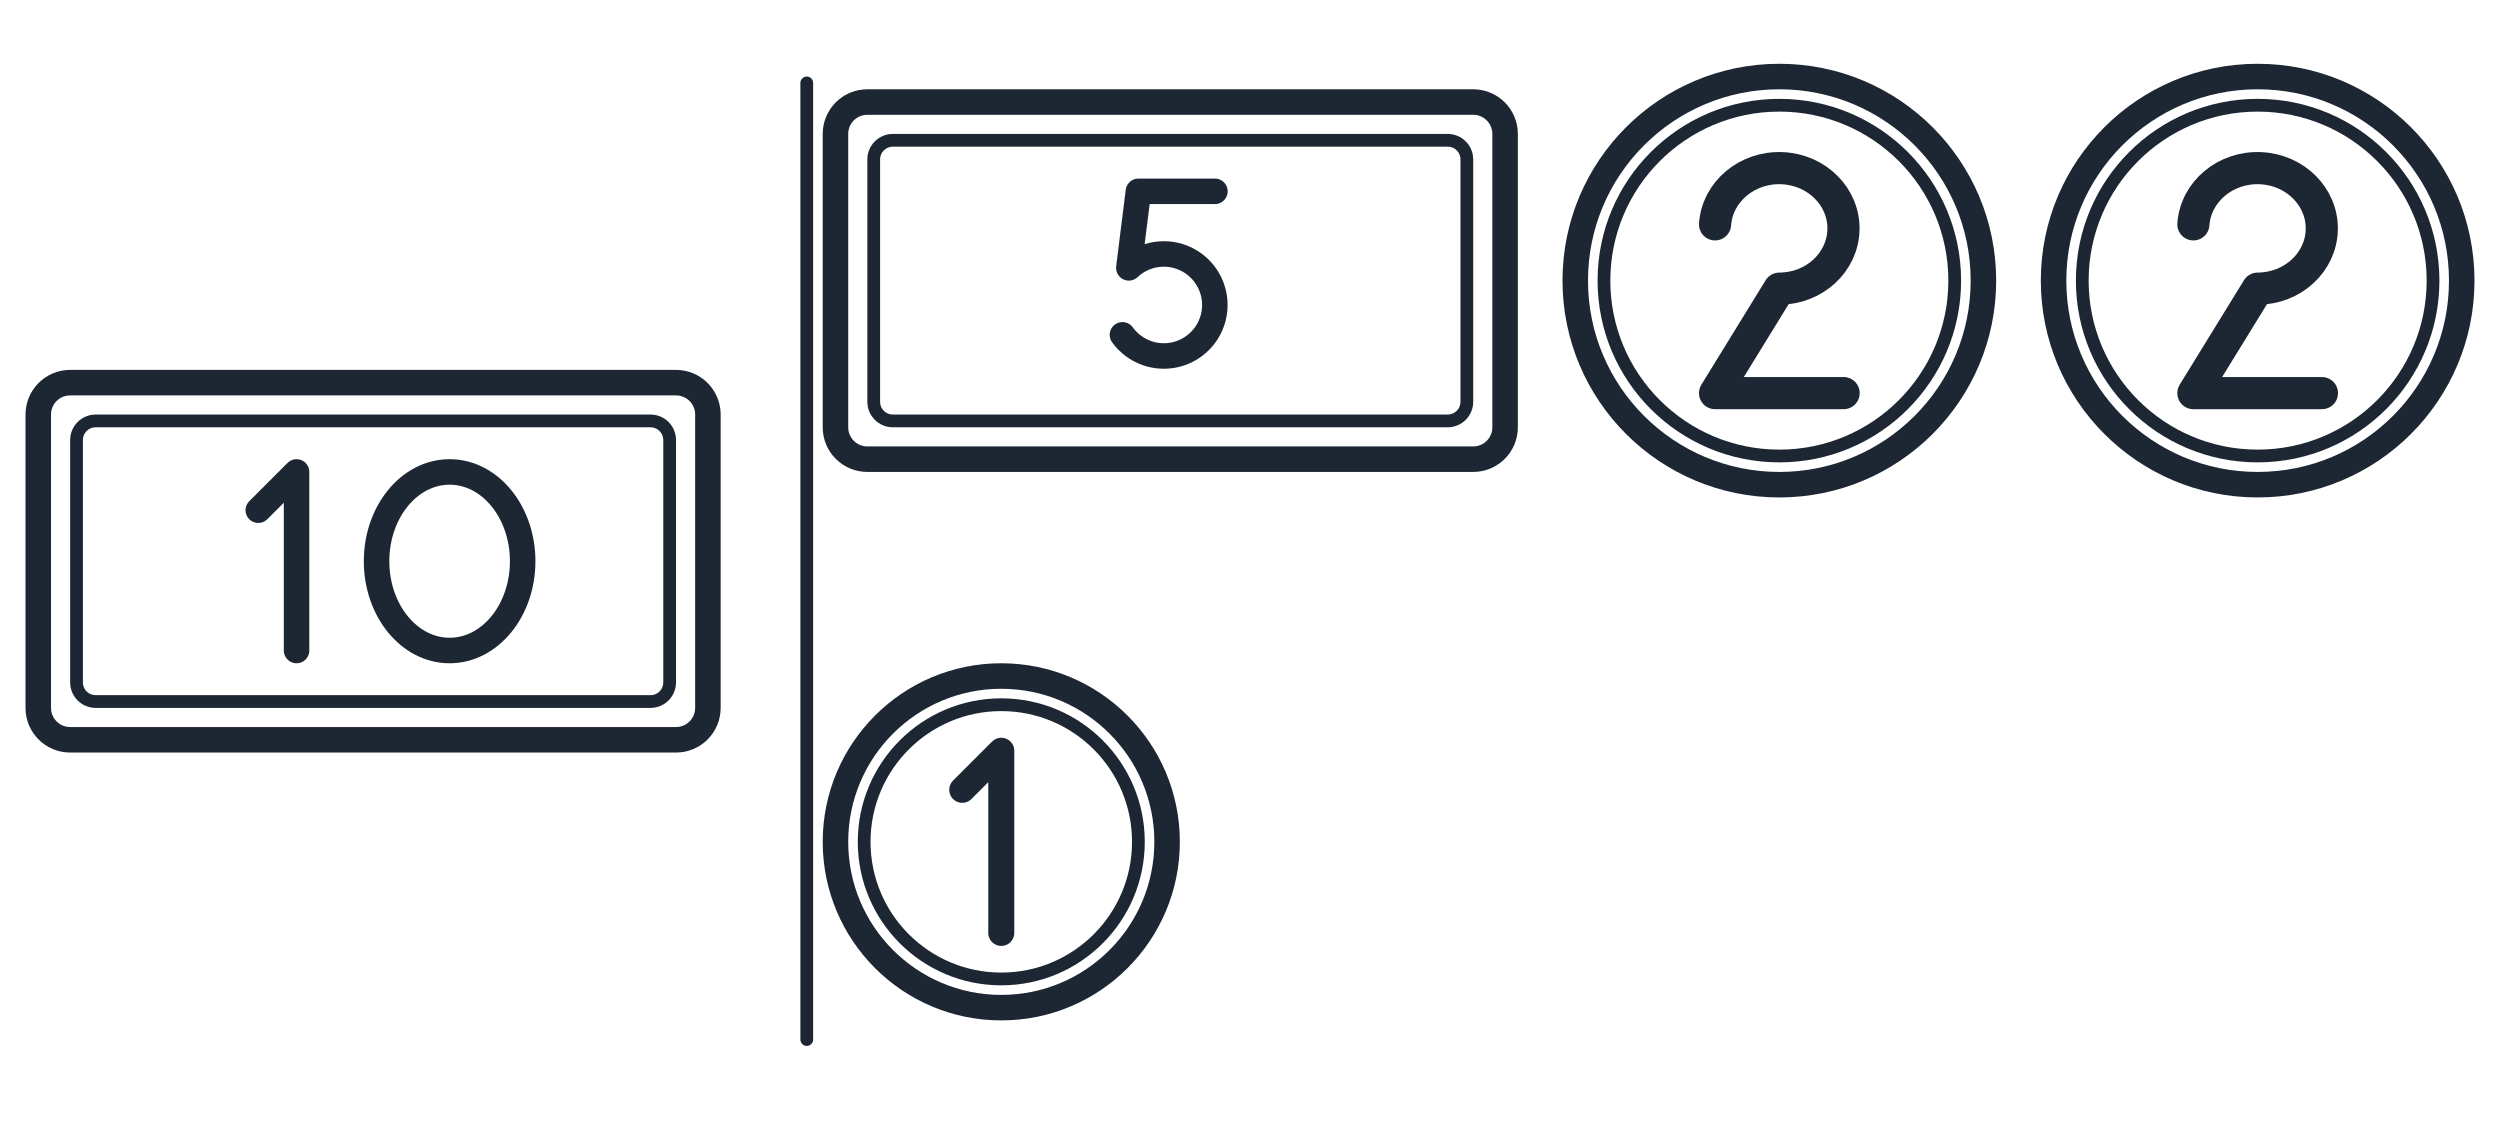
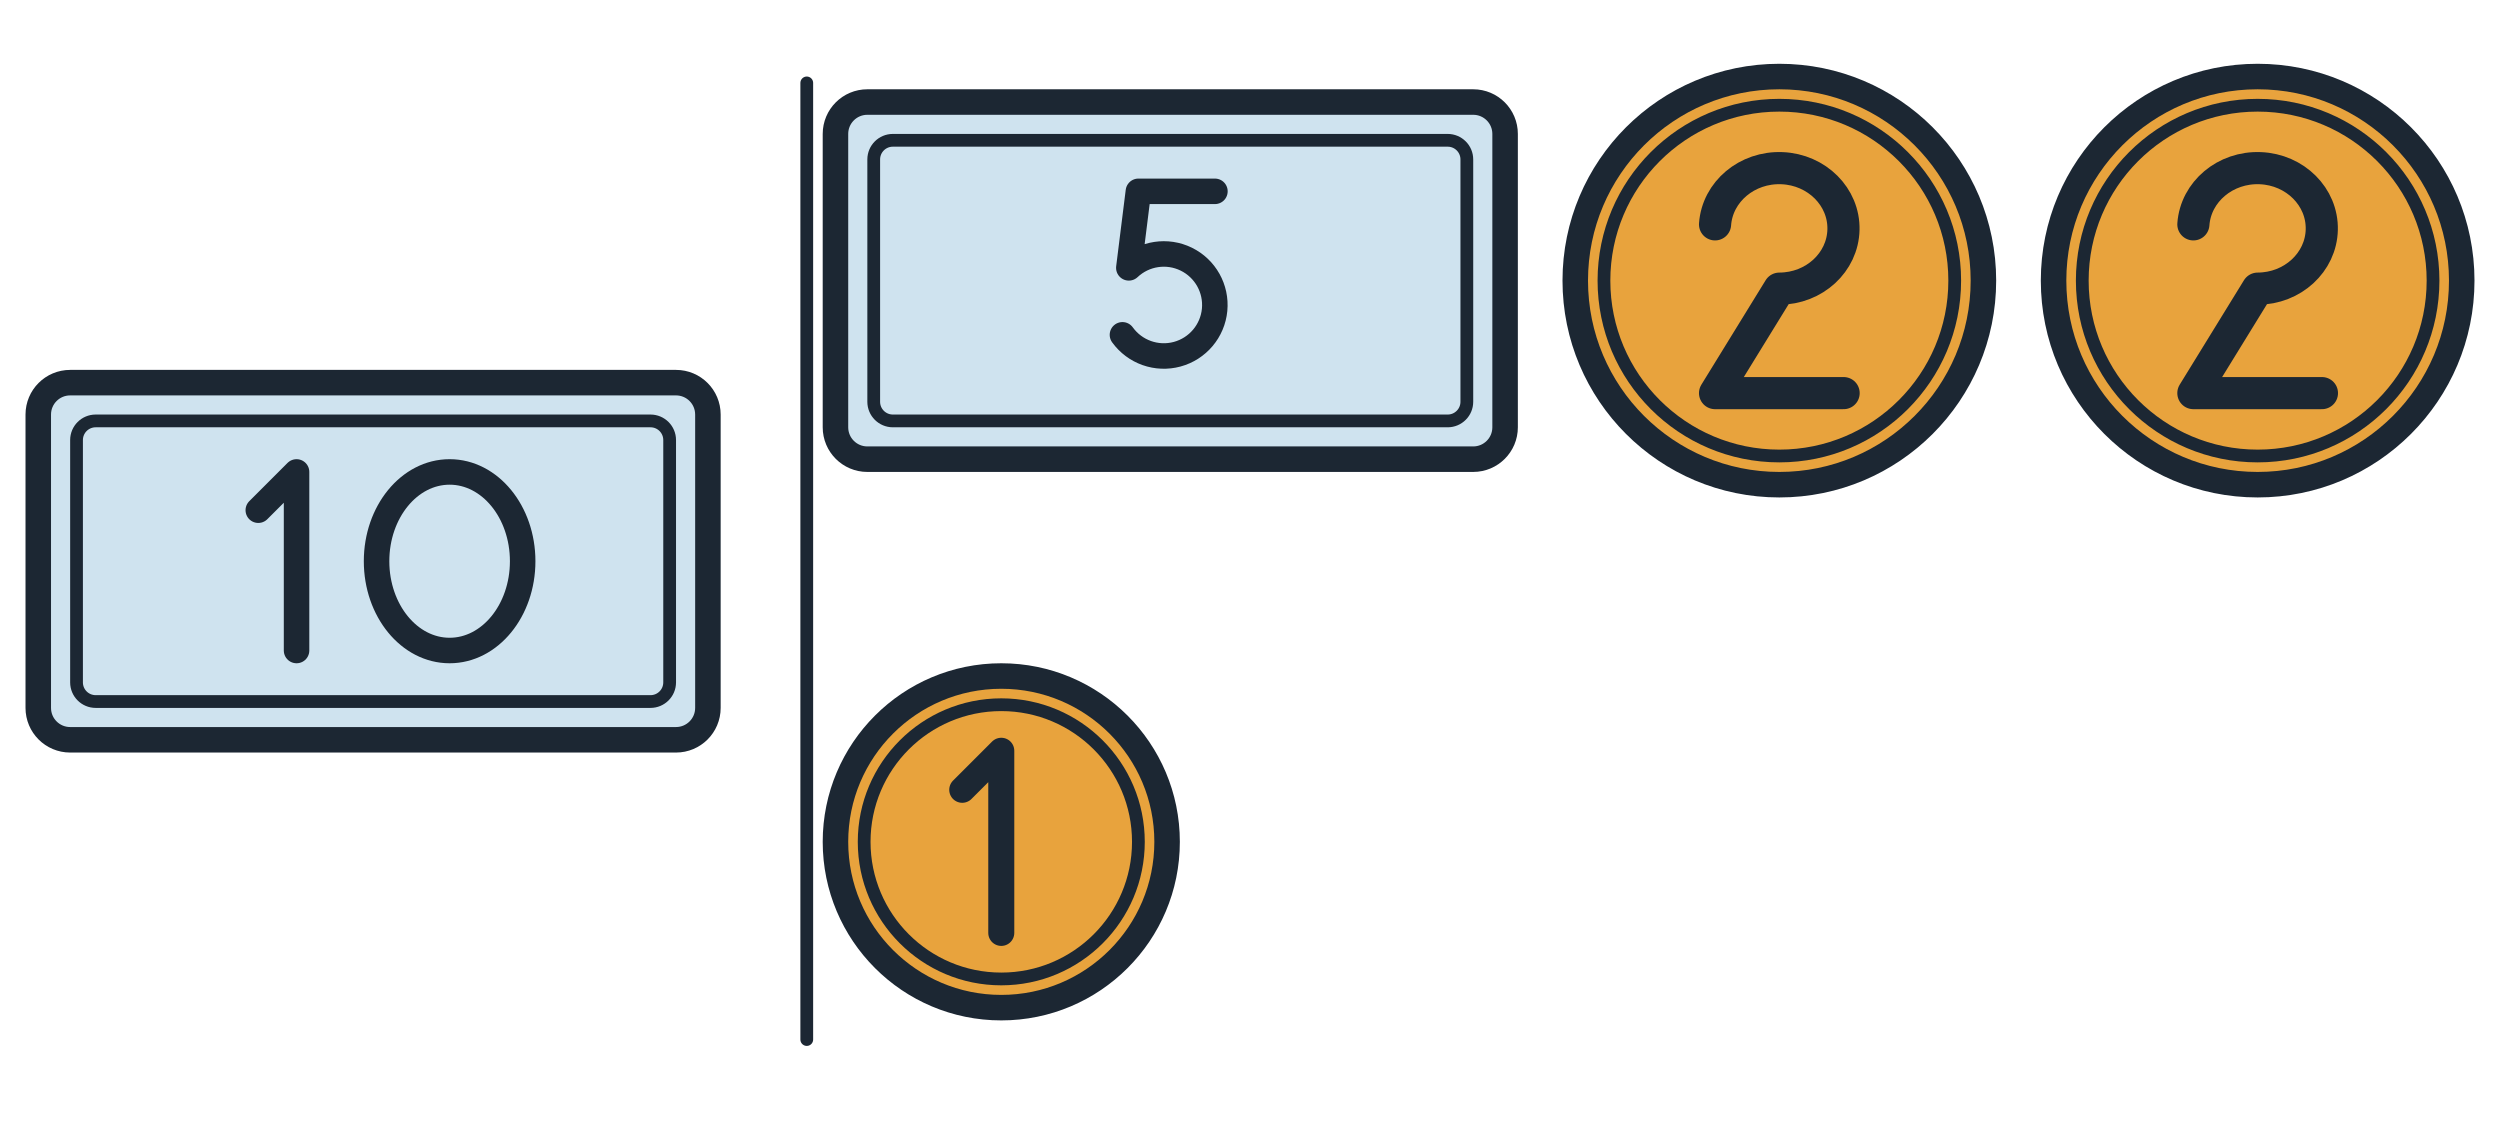
<svg xmlns="http://www.w3.org/2000/svg" xmlns:xlink="http://www.w3.org/1999/xlink" viewBox="0 0 784 352" width="392" height="176" role="img" fill="none" stroke="#1c2733" stroke-width="8" stroke-linecap="round" stroke-linejoin="round">
  <defs>
    <path id="g0" d="M20 2 A18 22 0 0 1 20 58 A18 22 0 0 1 20 2 Z" />
    <path id="g1" d="M8 14 L20 2 L20 58" />
    <path id="g2" d="M4 16 A16 15 0 1 1 20 32 L4 58 L36 58" />
    <path id="g5" d="M34 2 L10 2 L7 26 A16 16 0 1 1 5 47" />
  </defs>
-   <rect x="12" y="120" width="210" height="112" rx="10" />
+   <rect x="12" y="120" width="210" height="112" rx="10" fill="#cfe3ef" />
  <rect x="24" y="132" width="186" height="88" rx="6" stroke-width="4" />
  <use xlink:href="#g1" transform="translate(93 176) scale(1) translate(-20 -30)" />
  <use xlink:href="#g0" transform="translate(141 176) scale(1) translate(-20 -30)" />
  <path d="M253 26 L253 326" stroke-width="4" />
-   <rect x="262" y="32" width="210" height="112" rx="10" />
+   <rect x="262" y="32" width="210" height="112" rx="10" fill="#cfe3ef" />
  <rect x="274" y="44" width="186" height="88" rx="6" stroke-width="4" />
  <use xlink:href="#g5" transform="translate(367 88) scale(1) translate(-20 -30)" />
-   <circle cx="558" cy="88" r="64" />
+   <circle cx="558" cy="88" r="64" fill="#e8a33d" />
  <circle cx="558" cy="88" r="55" stroke-width="4" />
  <use xlink:href="#g2" transform="translate(558 88) scale(1.26) translate(-20 -30)" />
-   <circle cx="708" cy="88" r="64" />
+   <circle cx="708" cy="88" r="64" fill="#e8a33d" />
  <circle cx="708" cy="88" r="55" stroke-width="4" />
  <use xlink:href="#g2" transform="translate(708 88) scale(1.26) translate(-20 -30)" />
-   <circle cx="314" cy="264" r="52" />
+   <circle cx="314" cy="264" r="52" fill="#e8a33d" />
  <circle cx="314" cy="264" r="43" stroke-width="4" />
  <use xlink:href="#g1" transform="translate(314 264) scale(1.02) translate(-20 -30)" />
</svg>
